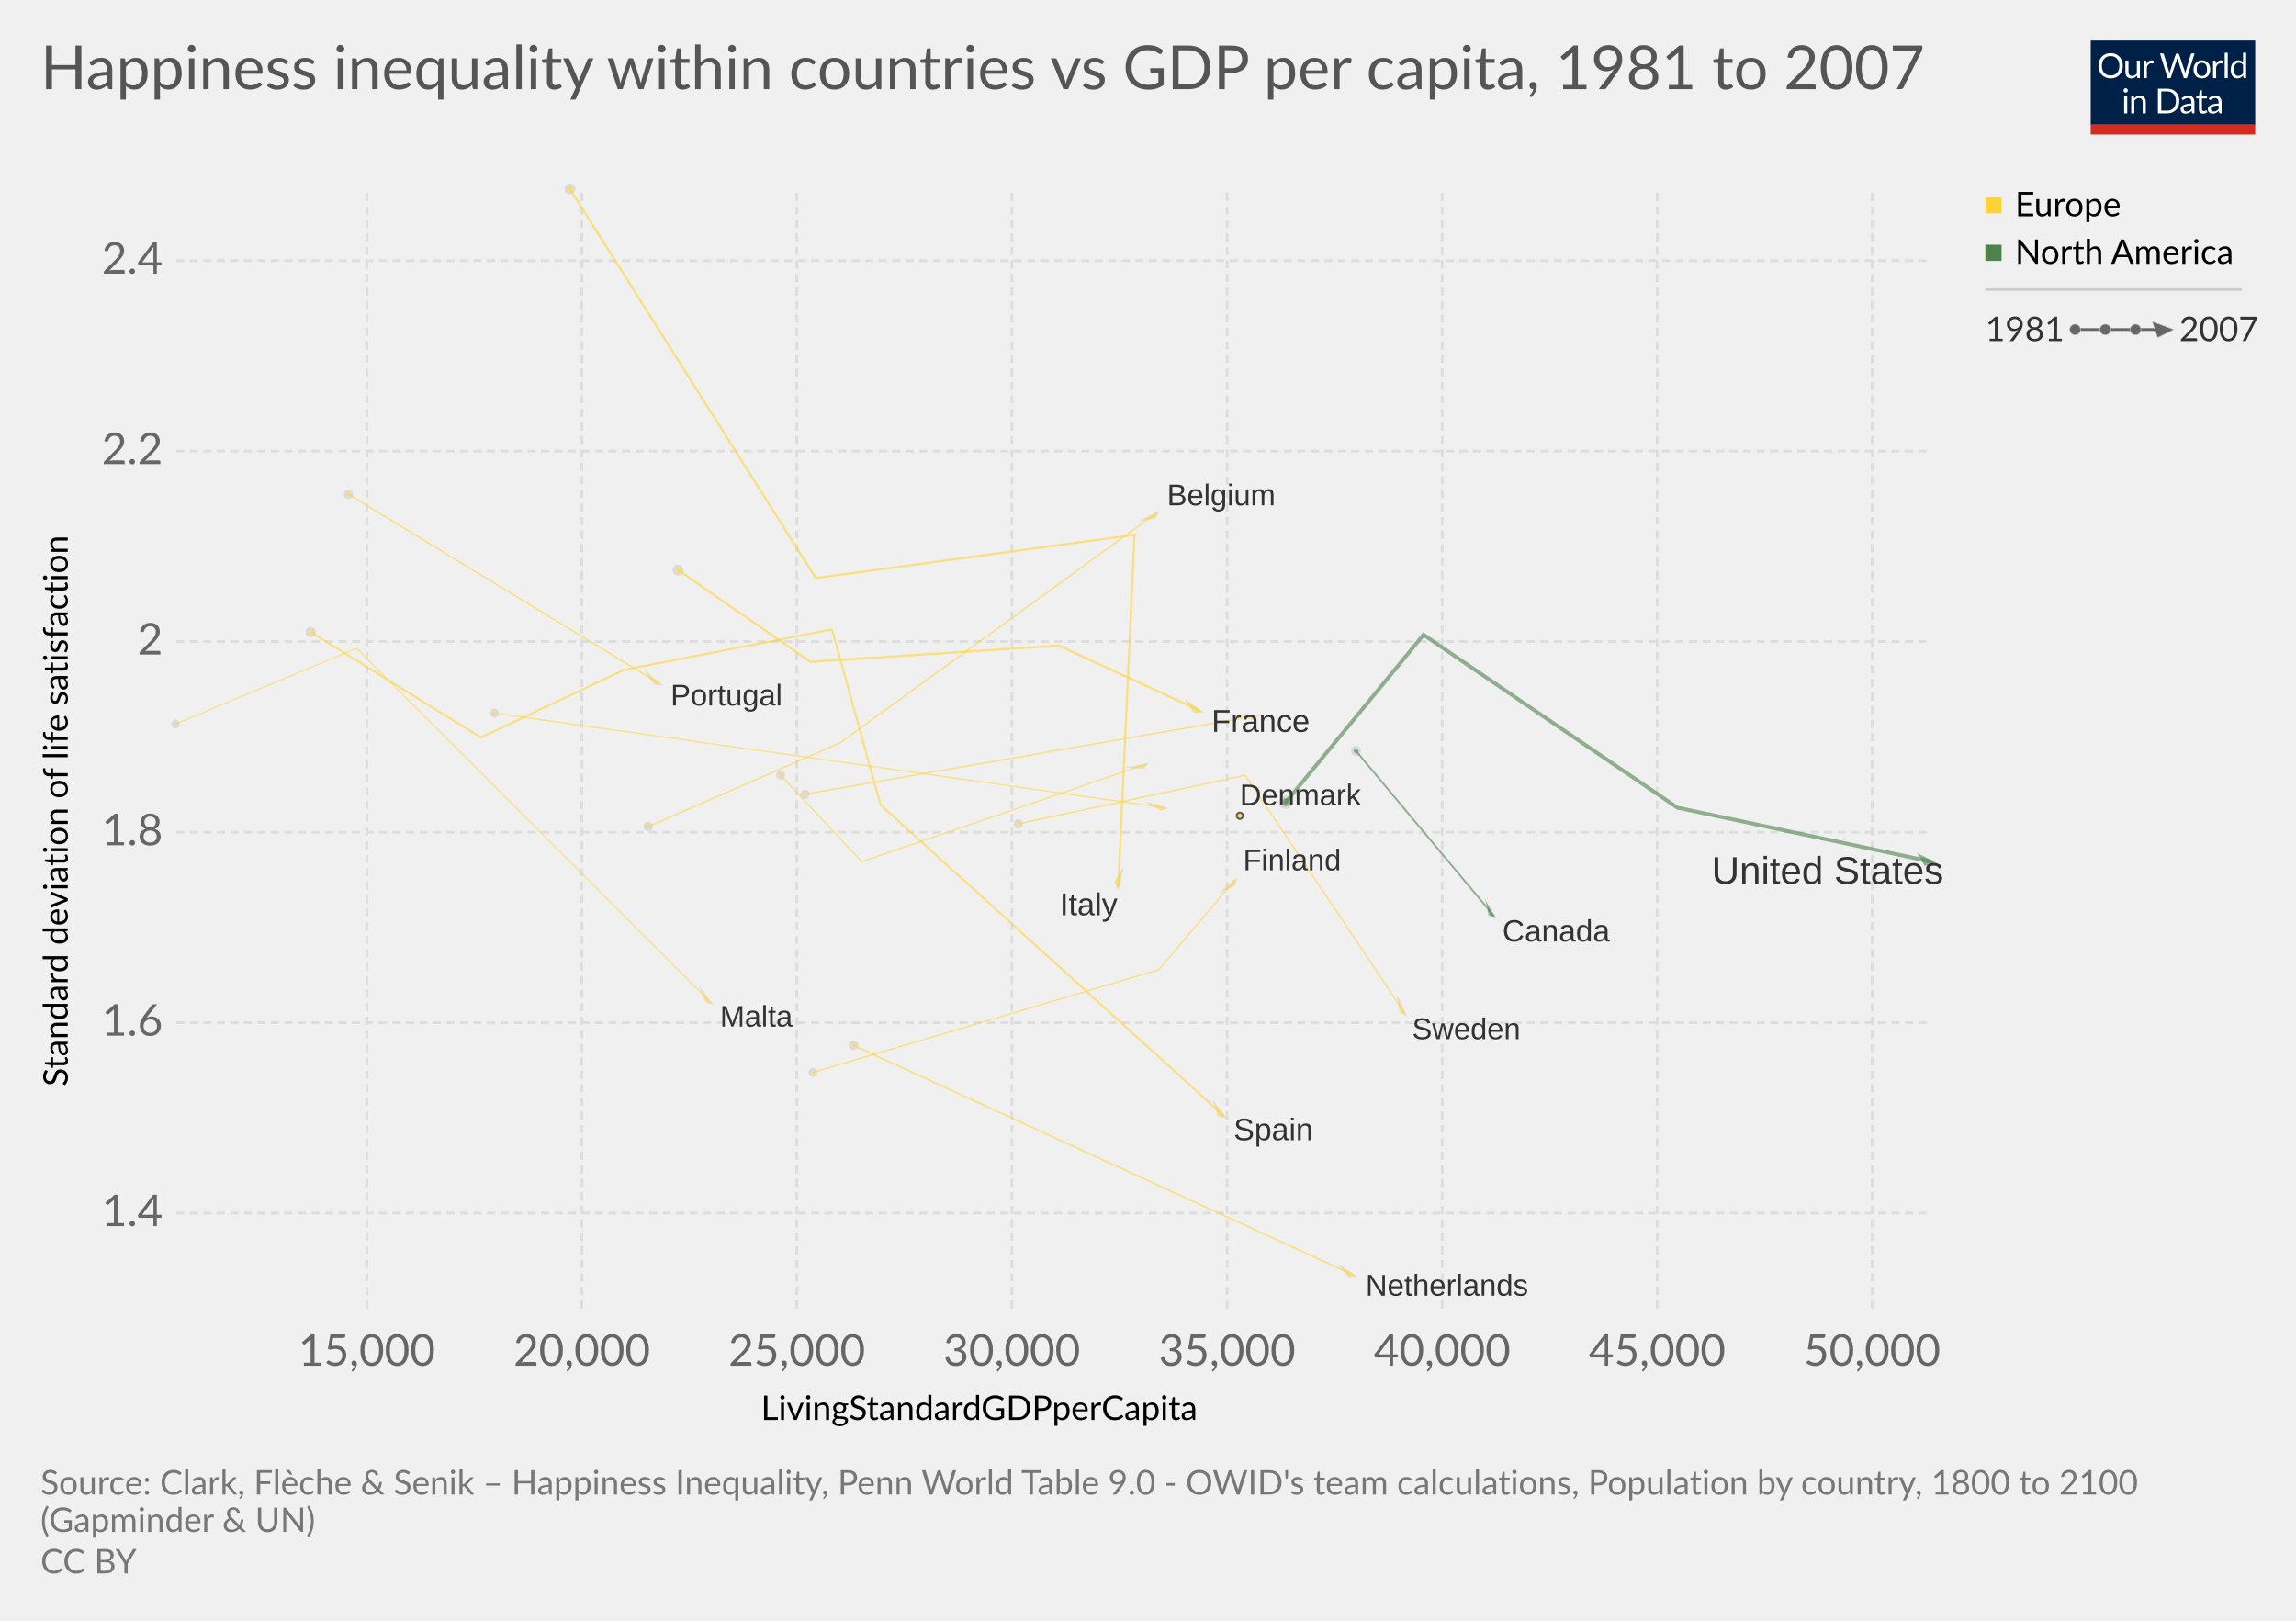
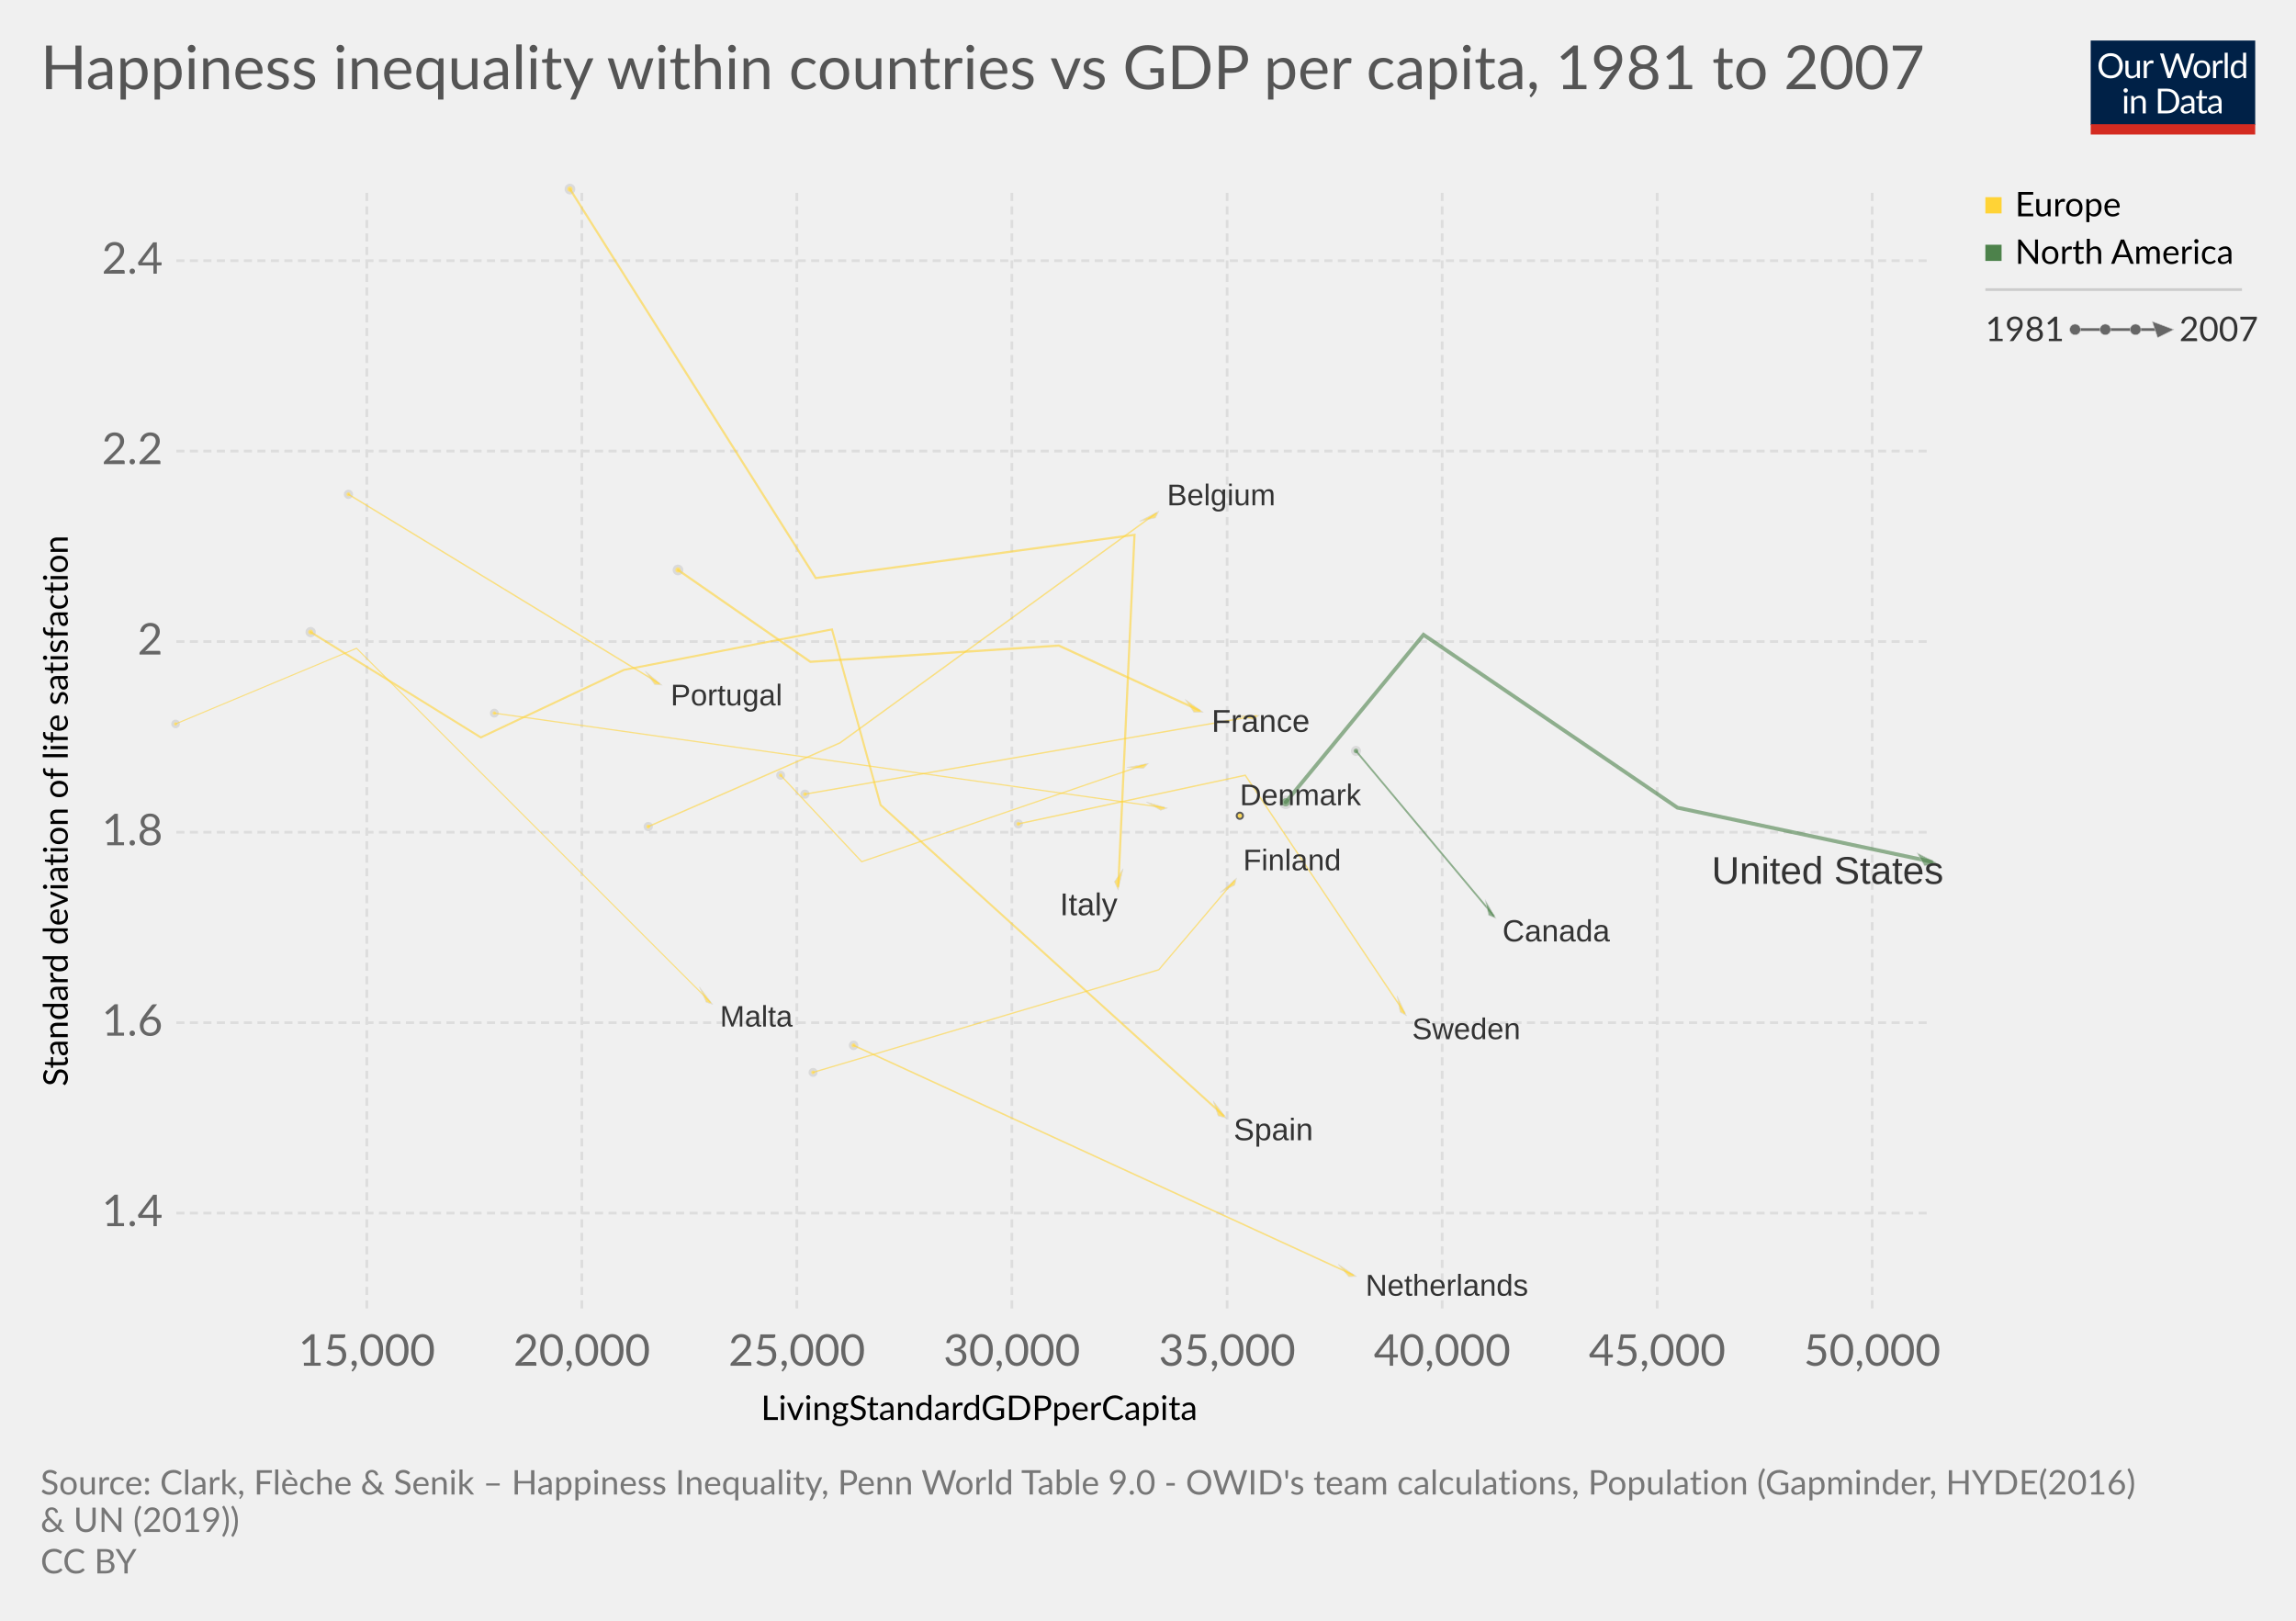
<svg xmlns="http://www.w3.org/2000/svg" version="1.1" style="font-family:Lato, 'Helvetica Neue', Helvetica, Arial, sans-serif;font-size:18px;background-color:white;text-rendering:optimizeLegibility;-webkit-font-smoothing:antialiased" width="850" height="600">
  <g class="HeaderView">
    <g transform="translate(774, 15) scale(0.29)">
      <svg width="210" height="120" viewBox="0 0 210 120" fill="none">
        <g clip-path="url(#clip0)">
          <path d="M0 0H210V107.89H0V0Z" fill="#002147" />
          <path d="M40.979 32.248C40.979 34.609 40.605 36.78 39.857 38.76C39.109 40.725 38.053 42.419 36.689 43.842C35.325 45.265 33.682 46.372 31.761 47.164C29.854 47.941 27.742 48.33 25.425 48.33C23.107 48.33 20.995 47.941 19.089 47.164C17.182 46.372 15.547 45.265 14.183 43.842C12.819 42.419 11.763 40.725 11.015 38.76C10.267 36.78 9.893 34.609 9.893 32.248C9.893 29.887 10.267 27.723 11.015 25.758C11.763 23.778 12.819 22.077 14.183 20.654C15.547 19.217 17.182 18.102 19.089 17.31C20.995 16.518 23.107 16.122 25.425 16.122C27.742 16.122 29.854 16.518 31.761 17.31C33.682 18.102 35.325 19.217 36.689 20.654C38.053 22.077 39.109 23.778 39.857 25.758C40.605 27.723 40.979 29.887 40.979 32.248ZM36.601 32.248C36.601 30.312 36.337 28.574 35.809 27.034C35.281 25.494 34.533 24.196 33.565 23.14C32.597 22.069 31.423 21.248 30.045 20.676C28.666 20.104 27.126 19.818 25.425 19.818C23.738 19.818 22.205 20.104 20.827 20.676C19.448 21.248 18.267 22.069 17.285 23.14C16.317 24.196 15.569 25.494 15.041 27.034C14.513 28.574 14.249 30.312 14.249 32.248C14.249 34.184 14.513 35.922 15.041 37.462C15.569 38.987 16.317 40.285 17.285 41.356C18.267 42.412 19.448 43.226 20.827 43.798C22.205 44.355 23.738 44.634 25.425 44.634C27.126 44.634 28.666 44.355 30.045 43.798C31.423 43.226 32.597 42.412 33.565 41.356C34.533 40.285 35.281 38.987 35.809 37.462C36.337 35.922 36.601 34.184 36.601 32.248ZM62.823 25.714V48H60.491C59.934 48 59.582 47.729 59.435 47.186L59.127 44.788C58.159 45.859 57.074 46.724 55.871 47.384C54.669 48.029 53.29 48.352 51.735 48.352C50.518 48.352 49.44 48.154 48.501 47.758C47.577 47.347 46.8 46.775 46.169 46.042C45.539 45.309 45.062 44.421 44.739 43.38C44.431 42.339 44.277 41.187 44.277 39.926V25.714H48.193V39.926C48.193 41.613 48.575 42.918 49.337 43.842C50.115 44.766 51.295 45.228 52.879 45.228C54.038 45.228 55.116 44.957 56.113 44.414C57.125 43.857 58.057 43.094 58.907 42.126V25.714H62.823ZM71.43 30.18C72.135 28.655 73 27.467 74.027 26.616C75.053 25.751 76.307 25.318 77.789 25.318C78.258 25.318 78.705 25.369 79.131 25.472C79.571 25.575 79.959 25.736 80.297 25.956L80.011 28.882C79.923 29.249 79.703 29.432 79.351 29.432C79.145 29.432 78.845 29.388 78.449 29.3C78.053 29.212 77.605 29.168 77.107 29.168C76.403 29.168 75.772 29.271 75.215 29.476C74.672 29.681 74.181 29.989 73.741 30.4C73.315 30.796 72.927 31.295 72.575 31.896C72.237 32.483 71.929 33.157 71.651 33.92V48H67.713V25.714H69.957C70.382 25.714 70.675 25.795 70.837 25.956C70.998 26.117 71.108 26.396 71.167 26.792L71.43 30.18ZM132.589 16.474L122.755 48H118.927L110.941 23.954C110.867 23.719 110.794 23.47 110.721 23.206C110.662 22.942 110.596 22.663 110.523 22.37C110.449 22.663 110.376 22.942 110.303 23.206C110.23 23.47 110.156 23.719 110.083 23.954L102.053 48H98.225L88.391 16.474H91.933C92.314 16.474 92.629 16.569 92.879 16.76C93.143 16.951 93.311 17.193 93.385 17.486L99.897 39.398C99.999 39.794 100.095 40.219 100.183 40.674C100.285 41.129 100.381 41.613 100.469 42.126C100.571 41.613 100.674 41.129 100.777 40.674C100.894 40.205 101.019 39.779 101.151 39.398L108.565 17.486C108.653 17.237 108.821 17.009 109.071 16.804C109.335 16.584 109.65 16.474 110.017 16.474H111.249C111.63 16.474 111.938 16.569 112.173 16.76C112.407 16.951 112.583 17.193 112.701 17.486L120.093 39.398C120.225 39.779 120.342 40.19 120.445 40.63C120.562 41.07 120.672 41.532 120.775 42.016C120.848 41.532 120.929 41.07 121.017 40.63C121.105 40.19 121.2 39.779 121.303 39.398L127.837 17.486C127.91 17.222 128.072 16.987 128.321 16.782C128.585 16.577 128.9 16.474 129.267 16.474H132.589ZM141.94 25.362C143.568 25.362 145.034 25.633 146.34 26.176C147.645 26.719 148.76 27.489 149.684 28.486C150.608 29.483 151.312 30.693 151.796 32.116C152.294 33.524 152.544 35.101 152.544 36.846C152.544 38.606 152.294 40.19 151.796 41.598C151.312 43.006 150.608 44.209 149.684 45.206C148.76 46.203 147.645 46.973 146.34 47.516C145.034 48.044 143.568 48.308 141.94 48.308C140.297 48.308 138.816 48.044 137.496 47.516C136.19 46.973 135.076 46.203 134.152 45.206C133.228 44.209 132.516 43.006 132.018 41.598C131.534 40.19 131.292 38.606 131.292 36.846C131.292 35.101 131.534 33.524 132.018 32.116C132.516 30.693 133.228 29.483 134.152 28.486C135.076 27.489 136.19 26.719 137.496 26.176C138.816 25.633 140.297 25.362 141.94 25.362ZM141.94 45.25C144.14 45.25 145.782 44.517 146.868 43.05C147.953 41.569 148.496 39.508 148.496 36.868C148.496 34.213 147.953 32.145 146.868 30.664C145.782 29.183 144.14 28.442 141.94 28.442C140.825 28.442 139.85 28.633 139.014 29.014C138.192 29.395 137.503 29.945 136.946 30.664C136.403 31.383 135.992 32.27 135.714 33.326C135.45 34.367 135.318 35.548 135.318 36.868C135.318 39.508 135.86 41.569 136.946 43.05C138.046 44.517 139.71 45.25 141.94 45.25ZM159.908 30.18C160.612 28.655 161.478 27.467 162.504 26.616C163.531 25.751 164.785 25.318 166.266 25.318C166.736 25.318 167.183 25.369 167.608 25.472C168.048 25.575 168.437 25.736 168.774 25.956L168.488 28.882C168.4 29.249 168.18 29.432 167.828 29.432C167.623 29.432 167.322 29.388 166.926 29.3C166.53 29.212 166.083 29.168 165.584 29.168C164.88 29.168 164.25 29.271 163.692 29.476C163.15 29.681 162.658 29.989 162.218 30.4C161.793 30.796 161.404 31.295 161.052 31.896C160.715 32.483 160.407 33.157 160.128 33.92V48H156.19V25.714H158.434C158.86 25.714 159.153 25.795 159.314 25.956C159.476 26.117 159.586 26.396 159.644 26.792L159.908 30.18ZM174.946 15.594V48H171.03V15.594H174.946ZM194.496 31.016C193.763 30.033 192.971 29.351 192.12 28.97C191.269 28.574 190.316 28.376 189.26 28.376C187.192 28.376 185.601 29.117 184.486 30.598C183.371 32.079 182.814 34.191 182.814 36.934C182.814 38.386 182.939 39.633 183.188 40.674C183.437 41.701 183.804 42.551 184.288 43.226C184.772 43.886 185.366 44.37 186.07 44.678C186.774 44.986 187.573 45.14 188.468 45.14C189.759 45.14 190.881 44.847 191.834 44.26C192.802 43.673 193.689 42.845 194.496 41.774V31.016ZM198.412 15.594V48H196.08C195.523 48 195.171 47.729 195.024 47.186L194.672 44.48C193.719 45.624 192.633 46.548 191.416 47.252C190.199 47.956 188.791 48.308 187.192 48.308C185.916 48.308 184.757 48.066 183.716 47.582C182.675 47.083 181.787 46.357 181.054 45.404C180.321 44.451 179.756 43.263 179.36 41.84C178.964 40.417 178.766 38.782 178.766 36.934C178.766 35.291 178.986 33.766 179.426 32.358C179.866 30.935 180.497 29.703 181.318 28.662C182.139 27.621 183.144 26.807 184.332 26.22C185.535 25.619 186.884 25.318 188.38 25.318C189.744 25.318 190.91 25.553 191.878 26.022C192.861 26.477 193.733 27.115 194.496 27.936V15.594H198.412ZM46.614 70.714V93H42.698V70.714H46.614ZM47.45 63.718C47.45 64.099 47.369 64.459 47.208 64.796C47.061 65.119 46.856 65.412 46.592 65.676C46.343 65.925 46.042 66.123 45.69 66.27C45.352 66.417 44.993 66.49 44.612 66.49C44.23 66.49 43.871 66.417 43.534 66.27C43.211 66.123 42.925 65.925 42.676 65.676C42.426 65.412 42.228 65.119 42.082 64.796C41.935 64.459 41.862 64.099 41.862 63.718C41.862 63.337 41.935 62.977 42.082 62.64C42.228 62.288 42.426 61.987 42.676 61.738C42.925 61.474 43.211 61.269 43.534 61.122C43.871 60.975 44.23 60.902 44.612 60.902C44.993 60.902 45.352 60.975 45.69 61.122C46.042 61.269 46.343 61.474 46.592 61.738C46.856 61.987 47.061 62.288 47.208 62.64C47.369 62.977 47.45 63.337 47.45 63.718ZM55.424 73.948C55.908 73.405 56.422 72.914 56.964 72.474C57.507 72.034 58.079 71.66 58.68 71.352C59.296 71.029 59.941 70.787 60.616 70.626C61.306 70.45 62.046 70.362 62.838 70.362C64.055 70.362 65.126 70.567 66.05 70.978C66.989 71.374 67.766 71.946 68.382 72.694C69.013 73.427 69.49 74.315 69.812 75.356C70.135 76.397 70.296 77.549 70.296 78.81V93H66.358V78.81C66.358 77.123 65.969 75.818 65.192 74.894C64.43 73.955 63.264 73.486 61.694 73.486C60.535 73.486 59.45 73.765 58.438 74.322C57.441 74.879 56.517 75.635 55.666 76.588V93H51.728V70.714H54.082C54.639 70.714 54.984 70.985 55.116 71.528L55.424 73.948ZM113.129 77.248C113.129 79.609 112.755 81.758 112.007 83.694C111.259 85.63 110.203 87.287 108.839 88.666C107.475 90.045 105.832 91.115 103.911 91.878C102.004 92.626 99.892 93 97.575 93H85.805V61.474H97.575C99.892 61.474 102.004 61.855 103.911 62.618C105.832 63.366 107.475 64.437 108.839 65.83C110.203 67.209 111.259 68.866 112.007 70.802C112.755 72.738 113.129 74.887 113.129 77.248ZM108.751 77.248C108.751 75.312 108.487 73.581 107.959 72.056C107.431 70.531 106.683 69.24 105.715 68.184C104.747 67.128 103.574 66.321 102.195 65.764C100.816 65.207 99.276 64.928 97.575 64.928H90.073V89.546H97.575C99.276 89.546 100.816 89.267 102.195 88.71C103.574 88.153 104.747 87.353 105.715 86.312C106.683 85.256 107.431 83.965 107.959 82.44C108.487 80.915 108.751 79.184 108.751 77.248ZM128.553 82.968C126.749 83.027 125.209 83.173 123.933 83.408C122.672 83.628 121.638 83.921 120.831 84.288C120.039 84.655 119.46 85.087 119.093 85.586C118.741 86.085 118.565 86.642 118.565 87.258C118.565 87.845 118.661 88.351 118.851 88.776C119.042 89.201 119.299 89.553 119.621 89.832C119.959 90.096 120.347 90.294 120.787 90.426C121.242 90.543 121.726 90.602 122.239 90.602C122.929 90.602 123.559 90.536 124.131 90.404C124.703 90.257 125.239 90.052 125.737 89.788C126.251 89.524 126.735 89.209 127.189 88.842C127.659 88.475 128.113 88.057 128.553 87.588V82.968ZM115.903 73.86C117.135 72.672 118.463 71.785 119.885 71.198C121.308 70.611 122.885 70.318 124.615 70.318C125.862 70.318 126.969 70.523 127.937 70.934C128.905 71.345 129.719 71.917 130.379 72.65C131.039 73.383 131.538 74.271 131.875 75.312C132.213 76.353 132.381 77.497 132.381 78.744V93H130.643C130.262 93 129.969 92.941 129.763 92.824C129.558 92.692 129.397 92.443 129.279 92.076L128.839 89.964C128.253 90.507 127.681 90.991 127.123 91.416C126.566 91.827 125.979 92.179 125.363 92.472C124.747 92.751 124.087 92.963 123.383 93.11C122.694 93.271 121.924 93.352 121.073 93.352C120.208 93.352 119.394 93.235 118.631 93C117.869 92.751 117.201 92.384 116.629 91.9C116.072 91.416 115.625 90.807 115.287 90.074C114.965 89.326 114.803 88.446 114.803 87.434C114.803 86.554 115.045 85.711 115.529 84.904C116.013 84.083 116.798 83.357 117.883 82.726C118.969 82.095 120.384 81.582 122.129 81.186C123.875 80.775 126.016 80.541 128.553 80.482V78.744C128.553 77.013 128.179 75.708 127.431 74.828C126.683 73.933 125.591 73.486 124.153 73.486C123.185 73.486 122.371 73.611 121.711 73.86C121.066 74.095 120.501 74.366 120.017 74.674C119.548 74.967 119.137 75.239 118.785 75.488C118.448 75.723 118.111 75.84 117.773 75.84C117.509 75.84 117.282 75.774 117.091 75.642C116.901 75.495 116.739 75.319 116.607 75.114L115.903 73.86ZM143.568 93.352C141.808 93.352 140.451 92.861 139.498 91.878C138.559 90.895 138.09 89.48 138.09 87.632V73.992H135.406C135.171 73.992 134.973 73.926 134.812 73.794C134.65 73.647 134.57 73.427 134.57 73.134V71.572L138.222 71.11L139.124 64.224C139.168 64.004 139.263 63.828 139.41 63.696C139.571 63.549 139.776 63.476 140.026 63.476H142.006V71.154H148.452V73.992H142.006V87.368C142.006 88.307 142.233 89.003 142.688 89.458C143.142 89.913 143.729 90.14 144.448 90.14C144.858 90.14 145.21 90.089 145.504 89.986C145.812 89.869 146.076 89.744 146.296 89.612C146.516 89.48 146.699 89.363 146.846 89.26C147.007 89.143 147.146 89.084 147.264 89.084C147.469 89.084 147.652 89.209 147.814 89.458L148.958 91.328C148.283 91.959 147.469 92.457 146.516 92.824C145.562 93.176 144.58 93.352 143.568 93.352ZM163.253 82.968C161.449 83.027 159.909 83.173 158.633 83.408C157.372 83.628 156.338 83.921 155.531 84.288C154.739 84.655 154.16 85.087 153.793 85.586C153.441 86.085 153.265 86.642 153.265 87.258C153.265 87.845 153.36 88.351 153.551 88.776C153.742 89.201 153.998 89.553 154.321 89.832C154.658 90.096 155.047 90.294 155.487 90.426C155.942 90.543 156.426 90.602 156.939 90.602C157.628 90.602 158.259 90.536 158.831 90.404C159.403 90.257 159.938 90.052 160.437 89.788C160.95 89.524 161.434 89.209 161.889 88.842C162.358 88.475 162.813 88.057 163.253 87.588V82.968ZM150.603 73.86C151.835 72.672 153.162 71.785 154.585 71.198C156.008 70.611 157.584 70.318 159.315 70.318C160.562 70.318 161.669 70.523 162.637 70.934C163.605 71.345 164.419 71.917 165.079 72.65C165.739 73.383 166.238 74.271 166.575 75.312C166.912 76.353 167.081 77.497 167.081 78.744V93H165.343C164.962 93 164.668 92.941 164.463 92.824C164.258 92.692 164.096 92.443 163.979 92.076L163.539 89.964C162.952 90.507 162.38 90.991 161.823 91.416C161.266 91.827 160.679 92.179 160.063 92.472C159.447 92.751 158.787 92.963 158.083 93.11C157.394 93.271 156.624 93.352 155.773 93.352C154.908 93.352 154.094 93.235 153.331 93C152.568 92.751 151.901 92.384 151.329 91.9C150.772 91.416 150.324 90.807 149.987 90.074C149.664 89.326 149.503 88.446 149.503 87.434C149.503 86.554 149.745 85.711 150.229 84.904C150.713 84.083 151.498 83.357 152.583 82.726C153.668 82.095 155.084 81.582 156.829 81.186C158.574 80.775 160.716 80.541 163.253 80.482V78.744C163.253 77.013 162.879 75.708 162.131 74.828C161.383 73.933 160.29 73.486 158.853 73.486C157.885 73.486 157.071 73.611 156.411 73.86C155.766 74.095 155.201 74.366 154.717 74.674C154.248 74.967 153.837 75.239 153.485 75.488C153.148 75.723 152.81 75.84 152.473 75.84C152.209 75.84 151.982 75.774 151.791 75.642C151.6 75.495 151.439 75.319 151.307 75.114L150.603 73.86Z" fill="white" />
          <rect y="106.789" width="210" height="13.211" fill="#D42B21" />
        </g>
        <defs>
          <clipPath id="clip0">
            <rect width="210" height="120" fill="white" />
          </clipPath>
        </defs>
      </svg>
    </g>
    <a href="https://ourworldindata.org/grapher/happiness-inequality-within-countries-vs-gdp-per-capita" target="_blank">
      <text font-size="22.50" x="15.0" y="33.0" fill="#555">
        <tspan x="15" y="33">Happiness inequality within countries vs GDP per capita, 1981 to 2007</tspan>
      </text>
    </a>
  </g>
  <g>
    <g class="AxisBoxView">
      <g class="HorizontalAxis">
        <text font-size="12.60" x="281.7" y="525.7">
          <tspan x="281.714" y="525.68">LivingStandardGDPperCapita</tspan>
        </text>
        <text x="135.8" y="505.6" fill="#666" text-anchor="middle" font-size="16.2">15,000</text>
        <text x="215.4" y="505.6" fill="#666" text-anchor="middle" font-size="16.2">20,000</text>
        <text x="295" y="505.6" fill="#666" text-anchor="middle" font-size="16.2">25,000</text>
        <text x="374.6" y="505.6" fill="#666" text-anchor="middle" font-size="16.2">30,000</text>
        <text x="454.3" y="505.6" fill="#666" text-anchor="middle" font-size="16.2">35,000</text>
        <text x="533.9" y="505.6" fill="#666" text-anchor="middle" font-size="16.2">40,000</text>
        <text x="613.5" y="505.6" fill="#666" text-anchor="middle" font-size="16.2">45,000</text>
        <text x="693.1" y="505.6" fill="#666" text-anchor="middle" font-size="16.2">50,000</text>
      </g>
      <g class="VerticalAxis">
        <text font-size="12.60" x="-402.2" y="25.1" transform="rotate(-90)">
          <tspan x="-402.168" y="25.08">Standard deviation of life satisfaction</tspan>
        </text>
        <text x="60.28" y="449.1" fill="#666" dominant-baseline="middle" text-anchor="end" font-size="16.2">1.4</text>
        <text x="60.28" y="378.6" fill="#666" dominant-baseline="middle" text-anchor="end" font-size="16.2">1.6</text>
        <text x="60.28" y="308.1" fill="#666" dominant-baseline="middle" text-anchor="end" font-size="16.2">1.8</text>
        <text x="60.28" y="237.5" fill="#666" dominant-baseline="middle" text-anchor="end" font-size="16.2">2</text>
        <text x="60.28" y="167" fill="#666" dominant-baseline="middle" text-anchor="end" font-size="16.2">2.2</text>
        <text x="60.28" y="96.5" fill="#666" dominant-baseline="middle" text-anchor="end" font-size="16.2">2.4</text>
      </g>
      <g class="AxisGridLines">
        <line x1="65.28" y1="449.1" x2="715.00" y2="449.1" stroke="#ddd" stroke-dasharray="3,2" />
        <line x1="65.28" y1="378.6" x2="715.00" y2="378.6" stroke="#ddd" stroke-dasharray="3,2" />
        <line x1="65.28" y1="308.1" x2="715.00" y2="308.1" stroke="#ddd" stroke-dasharray="3,2" />
        <line x1="65.28" y1="237.5" x2="715.00" y2="237.5" stroke="#ddd" stroke-dasharray="3,2" />
        <line x1="65.28" y1="167" x2="715.00" y2="167" stroke="#ddd" stroke-dasharray="3,2" />
        <line x1="65.28" y1="96.5" x2="715.00" y2="96.5" stroke="#ddd" stroke-dasharray="3,2" />
      </g>
      <g class="AxisGridLines">
        <line x1="135.8" y1="484.40" x2="135.8" y2="70.00" stroke="#ddd" stroke-dasharray="3,2" />
        <line x1="215.4" y1="484.40" x2="215.4" y2="70.00" stroke="#ddd" stroke-dasharray="3,2" />
        <line x1="295" y1="484.40" x2="295" y2="70.00" stroke="#ddd" stroke-dasharray="3,2" />
        <line x1="374.6" y1="484.40" x2="374.6" y2="70.00" stroke="#ddd" stroke-dasharray="3,2" />
        <line x1="454.3" y1="484.40" x2="454.3" y2="70.00" stroke="#ddd" stroke-dasharray="3,2" />
        <line x1="533.9" y1="484.40" x2="533.9" y2="70.00" stroke="#ddd" stroke-dasharray="3,2" />
        <line x1="613.5" y1="484.40" x2="613.5" y2="70.00" stroke="#ddd" stroke-dasharray="3,2" />
        <line x1="693.1" y1="484.40" x2="693.1" y2="70.00" stroke="#ddd" stroke-dasharray="3,2" />
      </g>
    </g>
-     <g class="PointsWithLabels clickable" clip-path="url(#scatterBounds-15)" font-family="Arial, sans-serif">
+     <g class="PointsWithLabels clickable" clip-path="url(#scatterBounds-17)" font-family="Arial, sans-serif">
      <rect x="65.28" y="70" width="649.72" height="414.4" fill="rgba(255,255,255,0)" />
      <defs>
-         <clipPath id="scatterBounds-15">
+         <clipPath id="scatterBounds-17">
          <rect x="55.28" y="60" width="669.72" height="434.4" />
        </clipPath>
      </defs>
      <g class="key-United-States_0">
        <circle cx="476.00" cy="297.00" r="2.03" fill="#4d824b" stroke="#ccc" opacity="0.6" />
        <polyline stroke-linecap="round" stroke="#4d824b" points="476.00,297.00 527.00,235.00 621.00,299.00 715.00,319.00" fill="none" stroke-width="1.42" opacity="0.6" />
        <polygon points="712.88,324.88 715.00,316.88 717.12,321.12" transform="rotate(102.0115, 715.00, 319.00)" cx="715" cy="319" r="2.115" fill="#4d824b" stroke="#ccc" stroke-width="0.2" opacity="0.6" />
      </g>
      <g class="key-France_0">
-         <circle cx="251.00" cy="211.00" r="1.49" fill="#ffd336" stroke="#ccc" opacity="0.6" />
+         <circle cx="251.00" cy="211.00" r="1.48" fill="#ffd336" stroke="#ccc" opacity="0.6" />
        <polyline stroke-linecap="round" stroke="#ffd336" points="251.00,211.00 300.00,245.00 392.00,239.00 444.00,263.00" fill="none" stroke-width="0.82" opacity="0.6" />
-         <polygon points="442.48,269.48 444.00,261.48 445.52,264.52" transform="rotate(114.7751, 444.00, 263.00)" cx="444" cy="263" r="1.516" fill="#ffd336" stroke="#ccc" stroke-width="0.2" opacity="0.6" />
+         <polygon points="442.48,269.48 444.00,261.48 445.52,264.52" transform="rotate(114.7751, 444.00, 263.00)" cx="444" cy="263" r="1.515" fill="#ffd336" stroke="#ccc" stroke-width="0.2" opacity="0.6" />
      </g>
      <g class="key-Italy_0">
-         <circle cx="211.00" cy="70.00" r="1.50" fill="#ffd336" stroke="#ccc" opacity="0.6" />
+         <circle cx="211.00" cy="70.00" r="1.49" fill="#ffd336" stroke="#ccc" opacity="0.6" />
        <polyline stroke-linecap="round" stroke="#ffd336" points="211.00,70.00 302.00,214.00 420.00,198.00 414.00,328.00" fill="none" stroke-width="0.80" opacity="0.6" />
-         <polygon points="412.50,334.50 414.00,326.50 415.50,329.50" transform="rotate(-177.3575, 414.00, 328.00)" cx="414" cy="328" r="1.504" fill="#ffd336" stroke="#ccc" stroke-width="0.2" opacity="0.6" />
+         <polygon points="412.50,334.50 414.00,326.50 415.50,329.50" transform="rotate(-177.3575, 414.00, 328.00)" cx="414" cy="328" r="1.502" fill="#ffd336" stroke="#ccc" stroke-width="0.2" opacity="0.6" />
      </g>
      <g class="key-Spain_0">
        <circle cx="115.00" cy="234.00" r="1.41" fill="#ffd336" stroke="#ccc" opacity="0.6" />
        <polyline stroke-linecap="round" stroke="#ffd336" points="115.00,234.00 178.00,273.00 231.00,248.00 308.00,233.00 326.00,298.00 453.00,413.00" fill="none" stroke-width="0.75" opacity="0.6" />
        <polygon points="451.55,419.55 453.00,411.55 454.45,414.45" transform="rotate(132.1612, 453.00, 413.00)" cx="453" cy="413" r="1.446" fill="#ffd336" stroke="#ccc" stroke-width="0.2" opacity="0.6" />
      </g>
      <g class="key-Canada_0">
        <circle cx="502.00" cy="278.00" r="1.37" fill="#4d824b" stroke="#ccc" opacity="0.6" />
        <polyline stroke-linecap="round" stroke="#4d824b" points="502.00,278.00 553.00,339.00" fill="none" stroke-width="0.68" opacity="0.6" />
        <polygon points="551.62,345.62 553.00,337.62 554.38,340.38" transform="rotate(140.1022, 553.00, 339.00)" cx="553" cy="339" r="1.382" fill="#4d824b" stroke="#ccc" stroke-width="0.2" opacity="0.6" />
      </g>
      <g class="key-Netherlands_0">
        <circle cx="316.00" cy="387.00" r="1.27" fill="#ffd336" stroke="#ccc" opacity="0.6" />
        <polyline stroke-linecap="round" stroke="#ffd336" points="316.00,387.00 501.00,472.00" fill="none" stroke-width="0.58" opacity="0.6" />
        <polygon points="499.72,478.72 501.00,470.72 502.28,473.28" transform="rotate(114.6769, 501.00, 472.00)" cx="501" cy="472" r="1.277" fill="#ffd336" stroke="#ccc" stroke-width="0.2" opacity="0.6" />
      </g>
-       <g class="key-Portugal_0">
-         <circle cx="129.00" cy="183.00" r="1.23" fill="#ffd336" stroke="#ccc" opacity="0.6" />
-         <polyline stroke-linecap="round" stroke="#ffd336" points="129.00,183.00 244.00,253.00" fill="none" stroke-width="0.53" opacity="0.6" />
-         <polygon points="242.77,259.77 244.00,251.77 245.23,254.23" transform="rotate(121.3287, 244.00, 253.00)" cx="244" cy="253" r="1.232" fill="#ffd336" stroke="#ccc" stroke-width="0.2" opacity="0.6" />
-       </g>
      <g class="key-Belgium_0">
        <circle cx="240.00" cy="306.00" r="1.23" fill="#ffd336" stroke="#ccc" opacity="0.6" />
        <polyline stroke-linecap="round" stroke="#ffd336" points="240.00,306.00 311.00,275.00 428.00,190.00" fill="none" stroke-width="0.53" opacity="0.6" />
        <polygon points="426.77,196.77 428.00,188.77 429.23,191.23" transform="rotate(54.00176, 428.00, 190.00)" cx="428" cy="190" r="1.231" fill="#ffd336" stroke="#ccc" stroke-width="0.2" opacity="0.6" />
      </g>
+       <g class="key-Portugal_0">
+         <circle cx="129.00" cy="183.00" r="1.23" fill="#ffd336" stroke="#ccc" opacity="0.6" />
+         <polyline stroke-linecap="round" stroke="#ffd336" points="129.00,183.00 244.00,253.00" fill="none" stroke-width="0.53" opacity="0.6" />
+         <polygon points="242.77,259.77 244.00,251.77 245.23,254.23" transform="rotate(121.3287, 244.00, 253.00)" cx="244" cy="253" r="1.231" fill="#ffd336" stroke="#ccc" stroke-width="0.2" opacity="0.6" />
+       </g>
      <g class="key-Sweden_0">
        <circle cx="377.00" cy="305.00" r="1.22" fill="#ffd336" stroke="#ccc" opacity="0.6" />
        <polyline stroke-linecap="round" stroke="#ffd336" points="377.00,305.00 461.00,287.00 520.00,375.00" fill="none" stroke-width="0.52" opacity="0.6" />
        <polygon points="518.78,381.78 520.00,373.78 521.22,376.22" transform="rotate(146.1599, 520.00, 375.00)" cx="520" cy="375" r="1.221" fill="#ffd336" stroke="#ccc" stroke-width="0.2" opacity="0.6" />
      </g>
      <g class="key-Austria_0">
        <circle cx="298.00" cy="294.00" r="1.21" fill="#ffd336" stroke="#ccc" opacity="0.6" />
        <polyline stroke-linecap="round" stroke="#ffd336" points="298.00,294.00 465.00,265.00" fill="none" stroke-width="0.51" opacity="0.6" />
        <polygon points="463.79,271.79 465.00,263.79 466.21,266.21" transform="rotate(80.14867, 465.00, 265.00)" cx="465" cy="265" r="1.211" fill="#ffd336" stroke="#ccc" stroke-width="0.2" opacity="0.6" />
      </g>
      <g class="key-Denmark_0">
        <circle cx="459.00" cy="302.00" r="1.18" fill="#ffd336" opacity="0.8" stroke="#333" stroke-width="0.7" />
      </g>
      <g class="key-Finland_0">
        <circle cx="301.00" cy="397.00" r="1.18" fill="#ffd336" stroke="#ccc" opacity="0.6" />
        <polyline stroke-linecap="round" stroke="#ffd336" points="301.00,397.00 429.00,359.00 457.00,326.00" fill="none" stroke-width="0.48" opacity="0.6" />
        <polygon points="455.82,332.82 457.00,324.82 458.18,327.18" transform="rotate(40.3141, 457.00, 326.00)" cx="457" cy="326" r="1.181" fill="#ffd336" stroke="#ccc" stroke-width="0.2" opacity="0.6" />
      </g>
      <g class="key-Norway_0">
        <circle cx="289.00" cy="287.00" r="1.17" fill="#ffd336" stroke="#ccc" opacity="0.6" />
        <polyline stroke-linecap="round" stroke="#ffd336" points="289.00,287.00 319.00,319.00 424.00,283.00" fill="none" stroke-width="0.47" opacity="0.6" />
        <polygon points="422.83,289.83 424.00,281.83 425.17,284.17" transform="rotate(71.07536, 424.00, 283.00)" cx="424" cy="283" r="1.171" fill="#ffd336" stroke="#ccc" stroke-width="0.2" opacity="0.6" />
      </g>
      <g class="key-Ireland_0">
        <circle cx="183.00" cy="264.00" r="1.16" fill="#ffd336" stroke="#ccc" opacity="0.6" />
        <polyline stroke-linecap="round" stroke="#ffd336" points="183.00,264.00 431.00,299.00" fill="none" stroke-width="0.46" opacity="0.6" />
        <polygon points="429.84,305.84 431.00,297.84 432.16,300.16" transform="rotate(98.03305, 431.00, 299.00)" cx="431" cy="299" r="1.163" fill="#ffd336" stroke="#ccc" stroke-width="0.2" opacity="0.6" />
      </g>
      <g class="key-Malta_0">
        <circle cx="65.00" cy="268.00" r="1.11" fill="#ffd336" stroke="#ccc" opacity="0.6" />
        <polyline stroke-linecap="round" stroke="#ffd336" points="65.00,268.00 132.00,240.00 263.00,371.00" fill="none" stroke-width="0.41" opacity="0.6" />
        <polygon points="261.89,377.89 263.00,369.89 264.11,372.11" transform="rotate(135, 263.00, 371.00)" cx="263" cy="371" r="1.112" fill="#ffd336" stroke="#ccc" stroke-width="0.2" opacity="0.6" />
      </g>
      <g class="backgroundLabels" fill="#333">
        <text x="633.66" y="327.19" font-size="14.30">United States</text>
-         <text x="448.54" y="270.94" font-size="11.68">France</text>
-         <text x="392.34" y="338.82" font-size="11.65">Italy</text>
+         <text x="448.54" y="270.93" font-size="11.68">France</text>
+         <text x="392.35" y="338.82" font-size="11.64">Italy</text>
        <text x="456.71" y="422.11" font-size="11.50">Spain</text>
-         <text x="556.21" y="348.52" font-size="11.36">Canada</text>
+         <text x="556.21" y="348.51" font-size="11.36">Canada</text>
        <text x="505.54" y="479.67" font-size="11.17">Netherlands</text>
-         <text x="248.27" y="261.16" font-size="11.11">Portugal</text>
        <text x="432.05" y="187.06" font-size="11.11">Belgium</text>
+         <text x="248.27" y="261.15" font-size="11.11">Portugal</text>
        <text x="522.78" y="384.70" font-size="11.10">Sweden</text>
        <text x="459.00" y="298.09" font-size="11.06">Denmark</text>
        <text x="460.23" y="322.19" font-size="11.05">Finland</text>
        <text x="266.54" y="380.04" font-size="11.00">Malta</text>
      </g>
    </g>
    <g class="ScatterColorLegend clickable" style="cursor:pointer">
      <g class="legendMark">
        <rect x="735" y="67.5" width="51.824" height="17.6" fill="#fff" opacity="0" />,<rect x="735" y="73" width="6" height="6" fill="#ffd336" />,<text font-size="12.60" x="746.0" y="80.1">
          <tspan x="746" y="80.08">Europe</tspan>
        </text>
      </g>
      <g class="legendMark">
        <rect x="735" y="85.1" width="91.64" height="17.6" fill="#fff" opacity="0" />,<rect x="735" y="90.6" width="6" height="6" fill="#4d824b" />,<text font-size="12.60" x="746.0" y="97.7">
          <tspan x="746" y="97.68">North America</tspan>
        </text>
      </g>
    </g>
    <line x1="735" y1="107.2" x2="830" y2="107.2" stroke="#ccc" />
    <g class="clickable">
      <g class="ConnectedScatterLegend">
        <rect x="735" y="116.2" width="100" height="12.6" fill="#fff" opacity="0" />
        <text font-size="12.60" x="735.0" y="126.3" fill="#333">
          <tspan x="735" y="126.28">1981</tspan>
        </text>
        <text font-size="12.60" x="806.8" y="126.3" fill="#333">
          <tspan x="806.776" y="126.28">2007</tspan>
        </text>
        <line x1="768.224" y1="122" x2="801.776" y2="122" stroke="#666" stroke-width="1" />
        <circle cx="768.224" cy="122" r="2" fill="#666" stroke="#ccc" stroke-width="0.2" />
        <circle cx="779.408" cy="122" r="2" fill="#666" stroke="#ccc" stroke-width="0.2" />
        <circle cx="790.592" cy="122" r="2" fill="#666" stroke="#ccc" stroke-width="0.2" />
        <polygon points="798.78,127.00 801.78,119.00 804.78,125.00" cx="801.776" cy="122" r="3" fill="#666" stroke="#ccc" stroke-width="0.2" transform="rotate(90, 801.776, 122)" />
      </g>
    </g>
  </g>
  <g class="SourcesFooter" style="fill:#777">
    <g class="clickable" style="fill:#777">
      <text font-size="12.60" x="15.0" y="553.3">
-         <tspan x="15" y="553.28">Source: Clark, Flèche &amp; Senik – Happiness Inequality, Penn World Table 9.0 - OWID's team calculations, Population by country, 1800 to 2100</tspan>
-         <tspan x="15" y="567.14">(Gapminder &amp; UN)</tspan>
+         <tspan x="15" y="553.28">Source: Clark, Flèche &amp; Senik – Happiness Inequality, Penn World Table 9.0 - OWID's team calculations, Population (Gapminder, HYDE(2016)</tspan>
+         <tspan x="15" y="567.14">&amp; UN (2019))</tspan>
      </text>
    </g>
    <text font-size="12.60" x="15.0" y="582.5">
      <tspan x="15" y="582.48">
        <a style="fill: #777;" class="cclogo" href="http://creativecommons.org/licenses/by/4.0/deed.en_US" target="_blank">CC BY</a>
      </tspan>
    </text>
  </g>
</svg>
